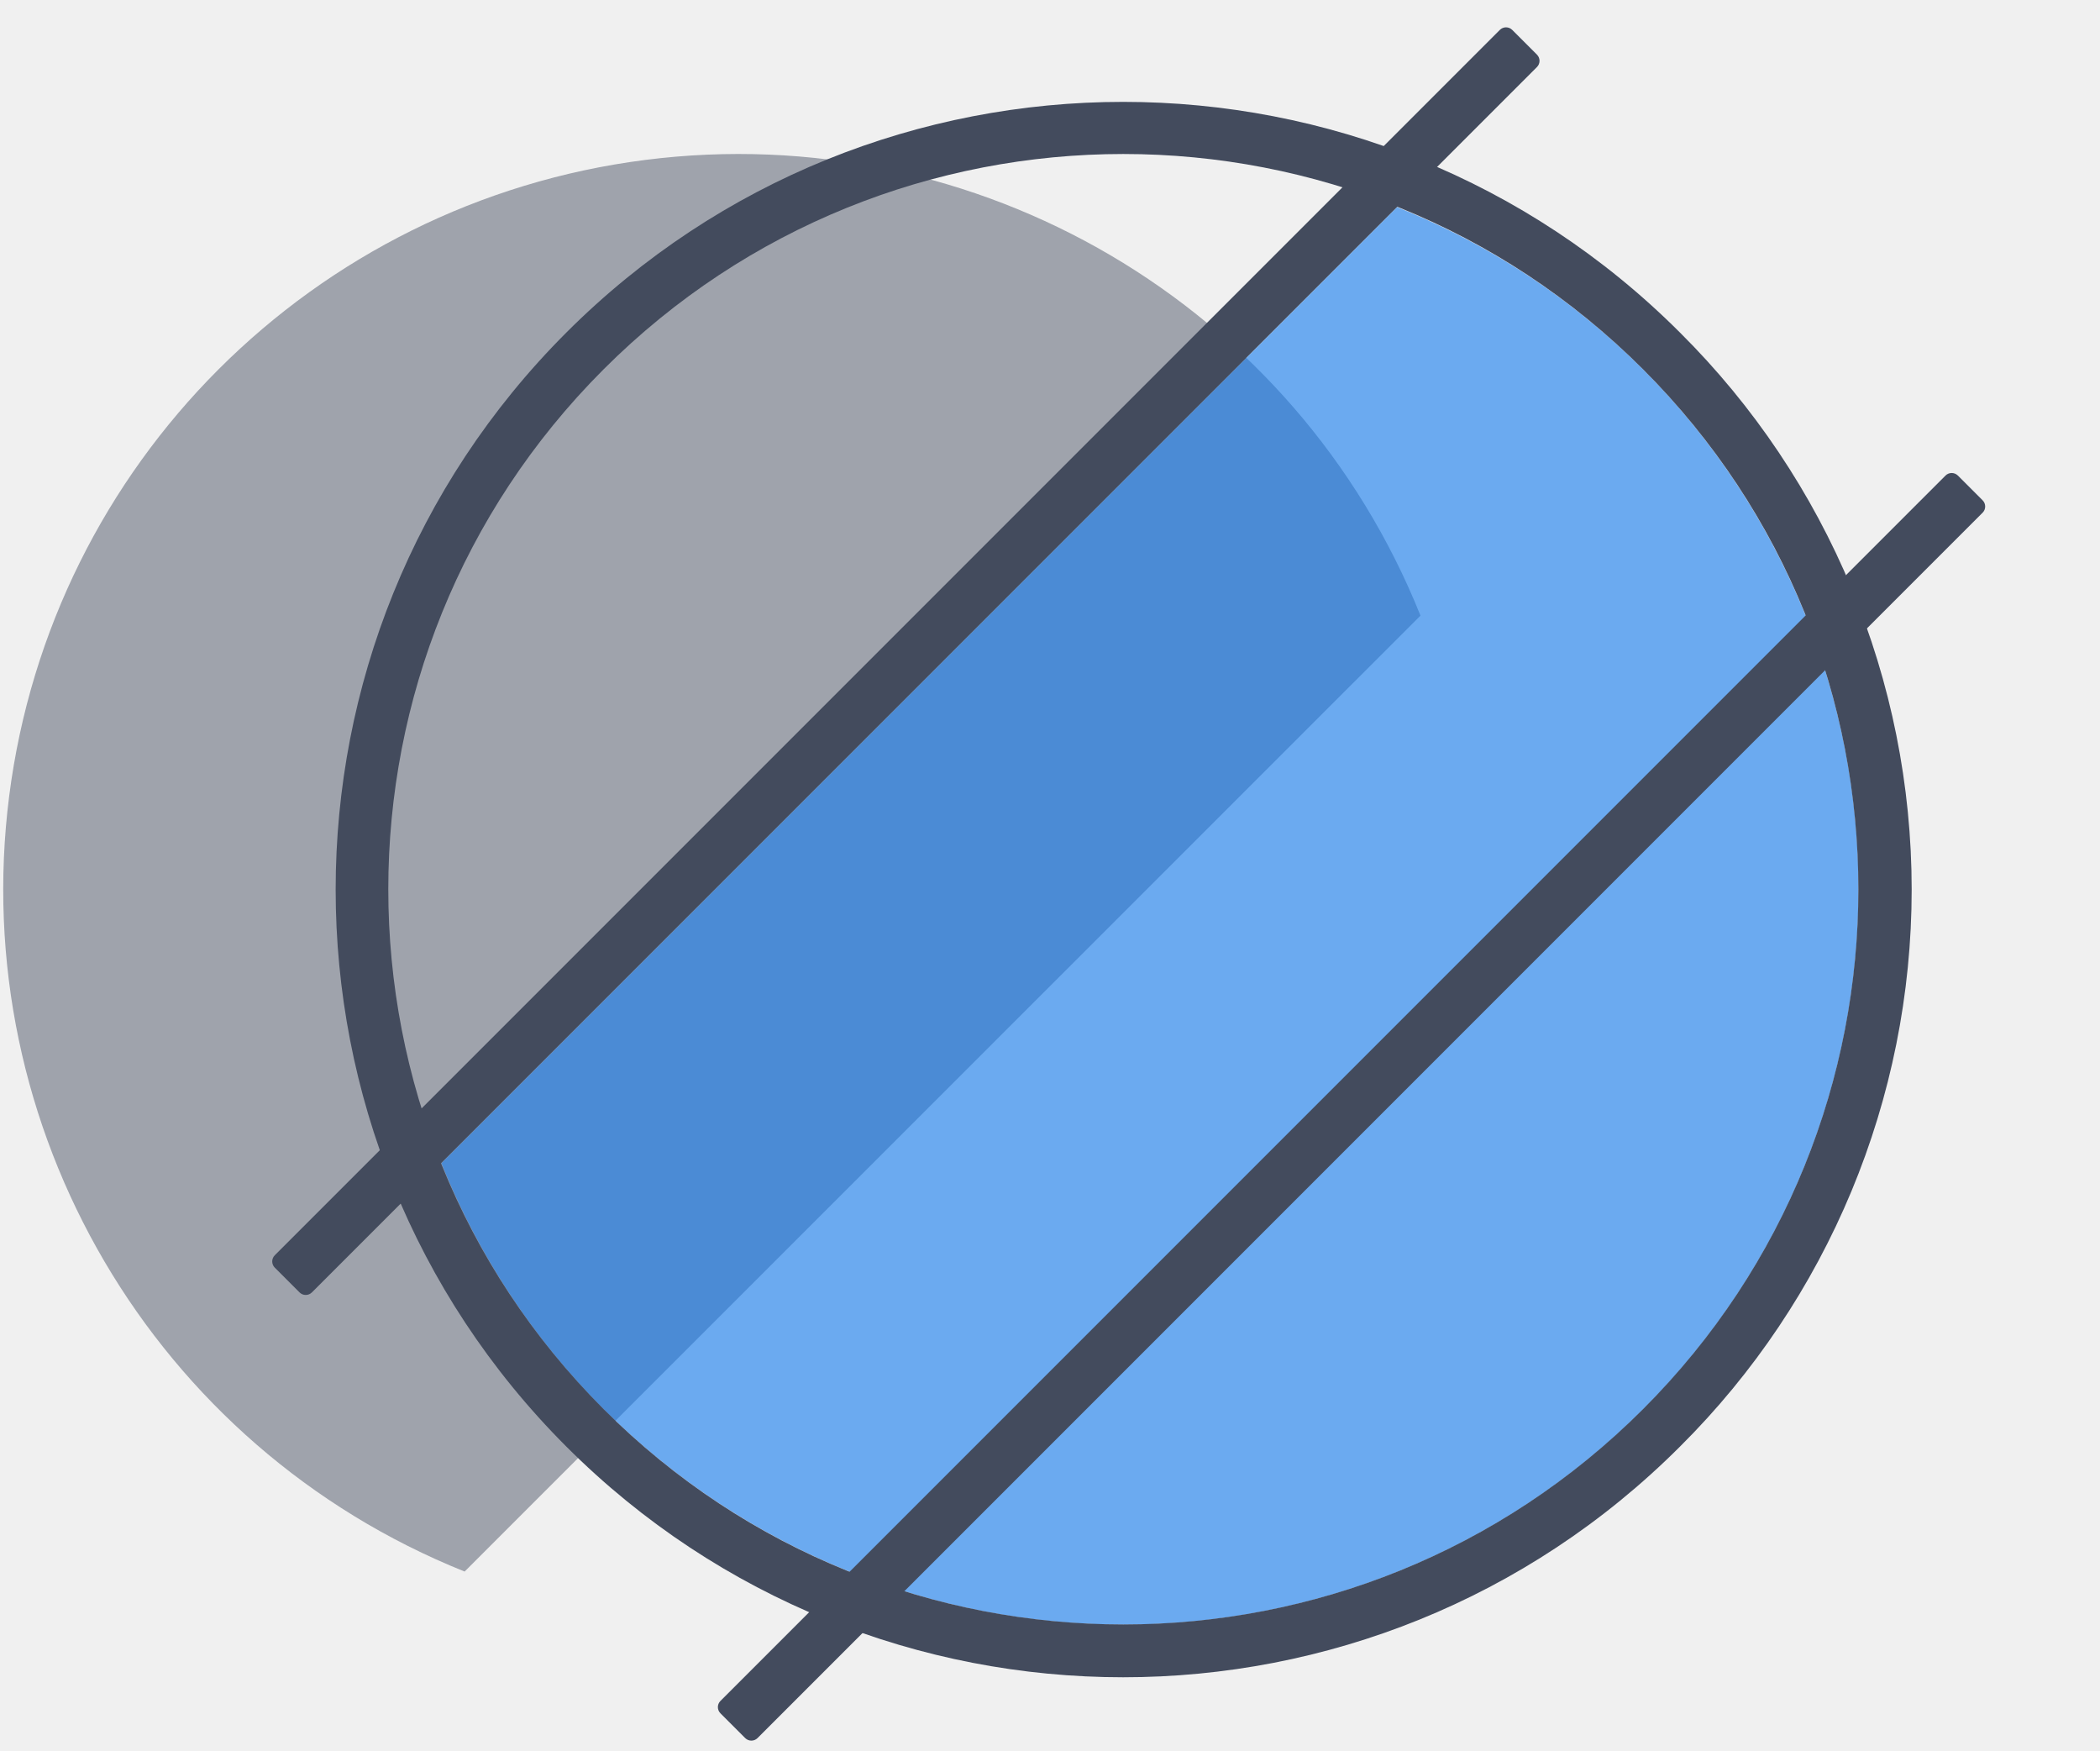
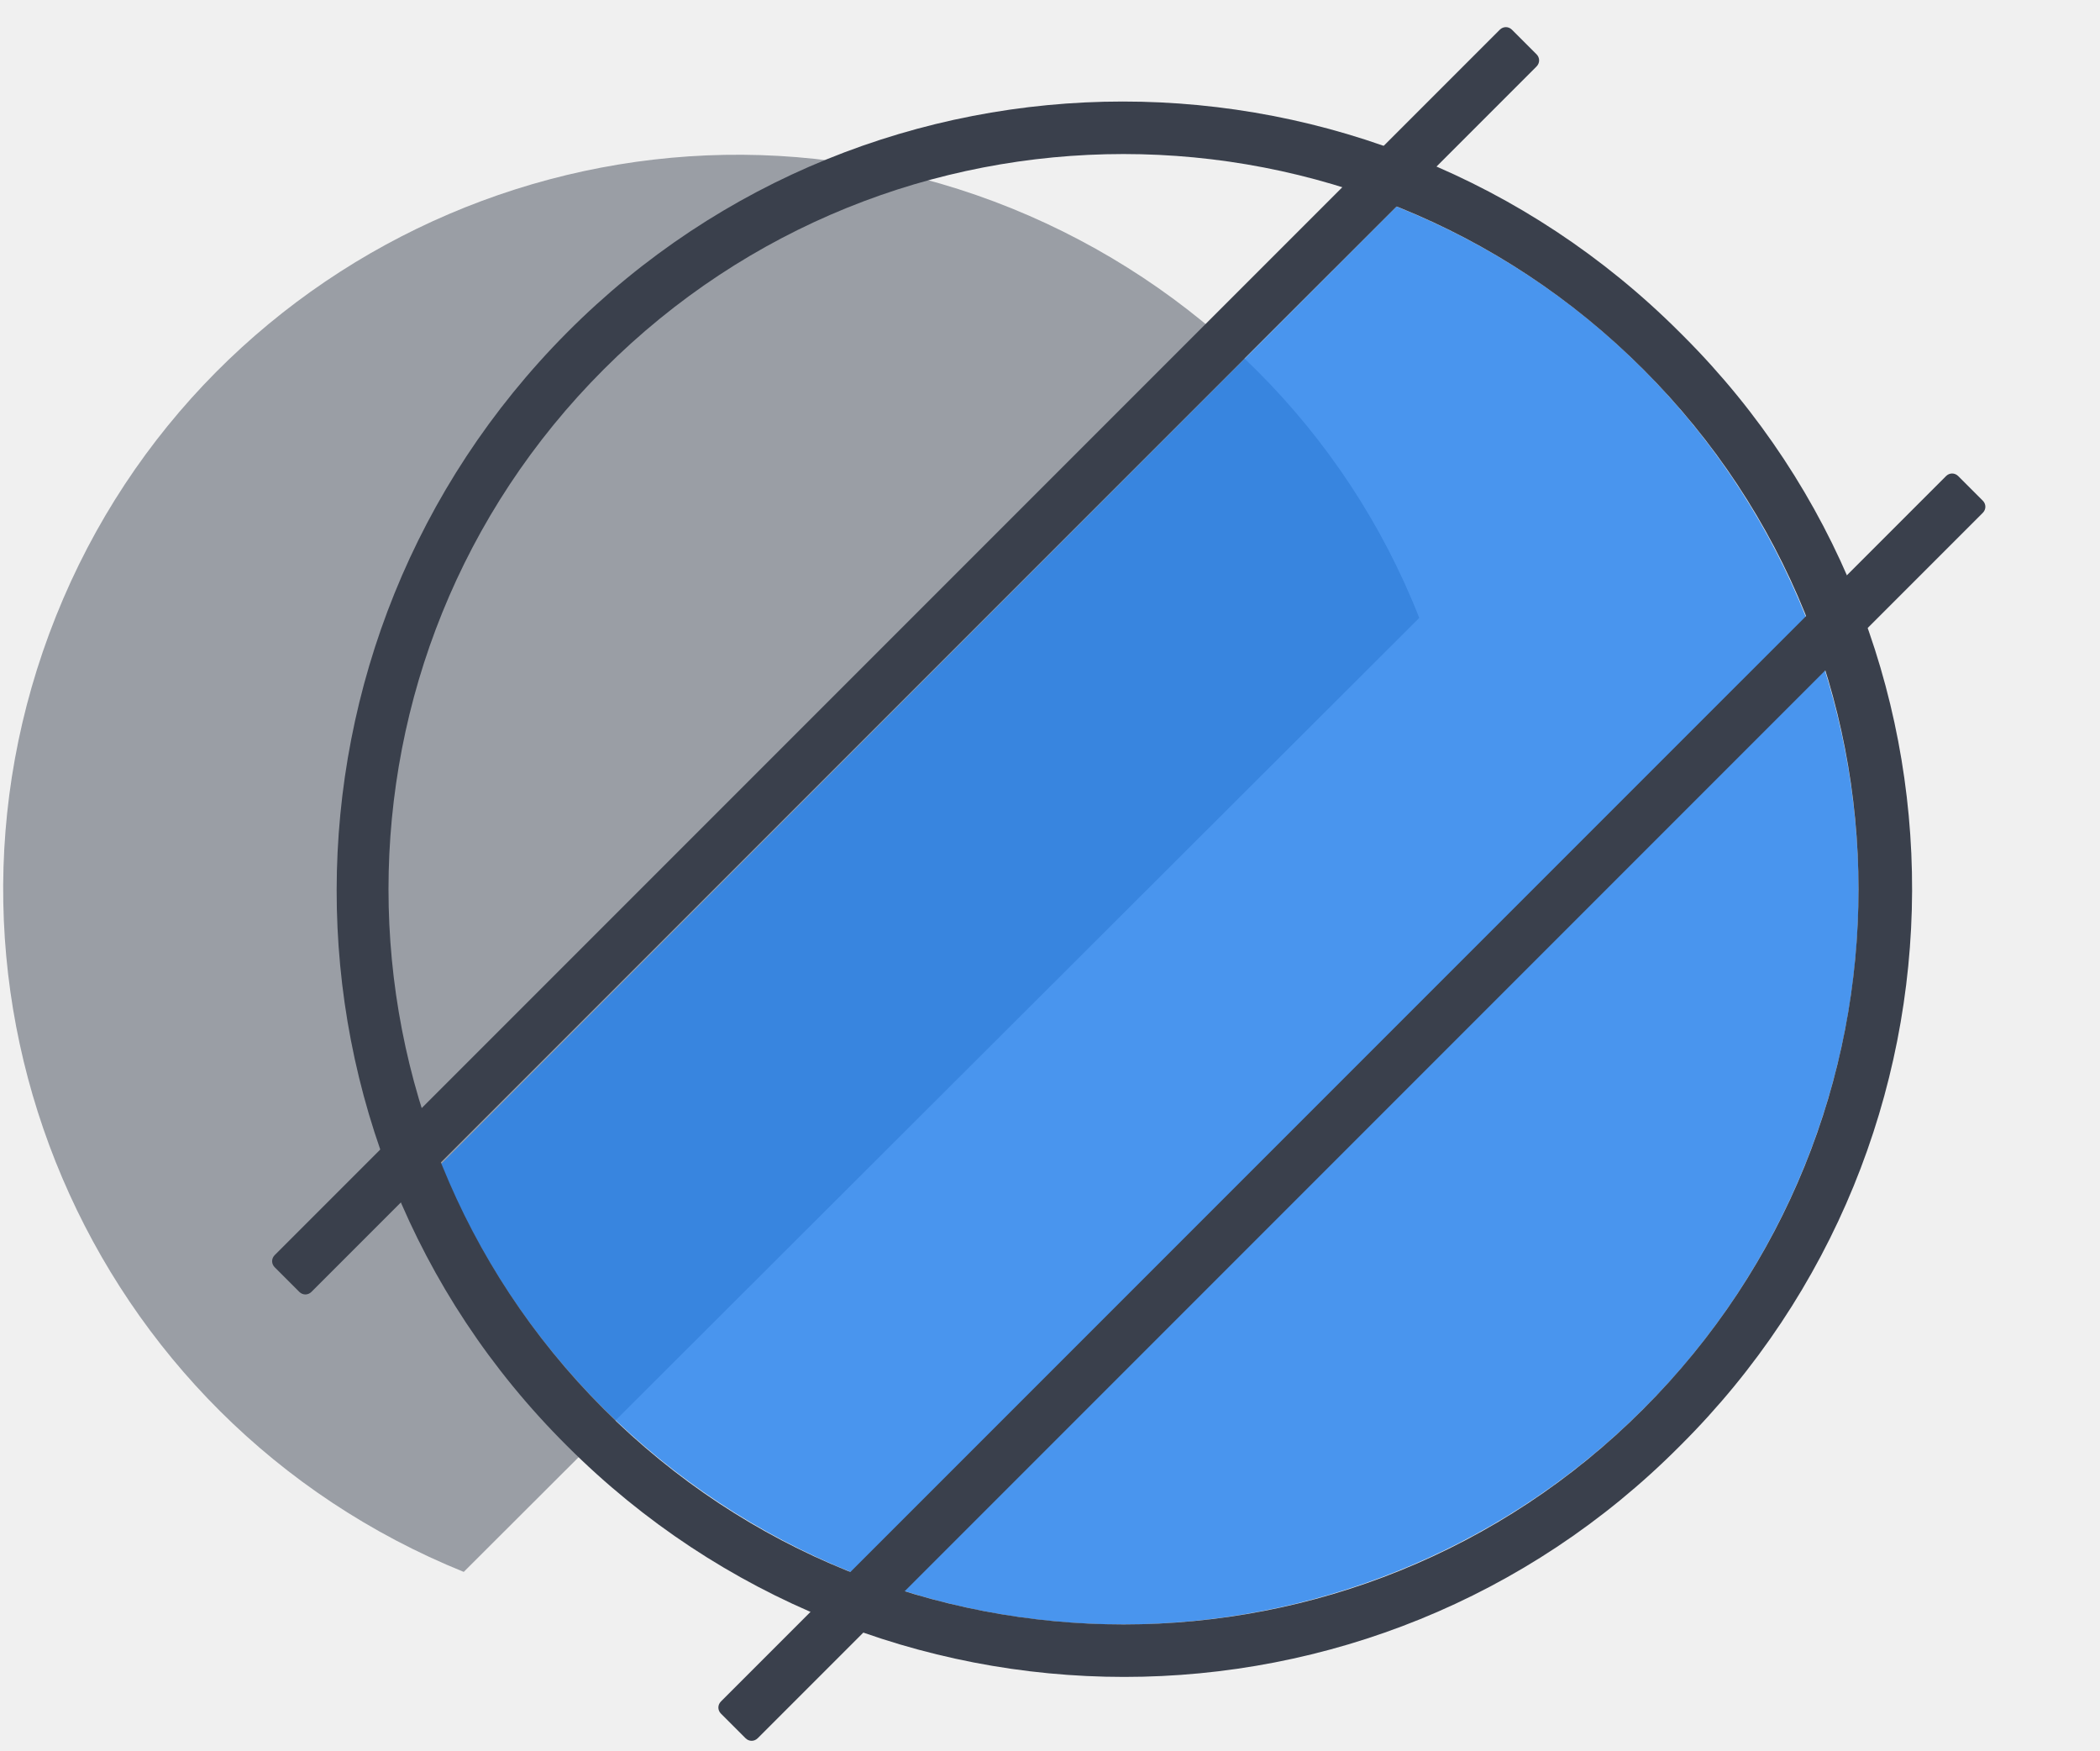
- <svg xmlns="http://www.w3.org/2000/svg" viewBox="0 0 120 100">
-   <defs>
-     <style>.cls-1{fill:#fff;opacity:0;}.cls-2{opacity:0.5;}.cls-3{fill:#4d5567;}.cls-4{fill:#137bf0;opacity:0.6;}.cls-5{fill:#434b5d;}</style>
-   </defs>
-   <g id="Layer_2" data-name="Layer 2">
-     <g id="Layer_1-2" data-name="Layer 1">
-       <rect class="cls-1" width="120" height="100" />
-       <g class="cls-2">
-         <path class="cls-3" d="M26.55,89.78A42,42,0,1,1,81.17,35.17Z" />
+ <svg xmlns="http://www.w3.org/2000/svg" version="1.1" id="Layer_1" x="0px" y="0px" viewBox="0 0 120 100" style="enable-background:new 0 0 120 100;" xml:space="preserve">
+   <style type="text/css">
+ 	.st0{fill:#FFFFFF;fill-opacity:0;}
+ 	.st1{opacity:0.5;}
+ 	.st2{fill:#434B59;}
+ 	.st3{opacity:0.8;fill:#1F7EED;enable-background:new    ;}
+ 	.st4{fill:#3A404C;}
+ </style>
+   <g id="Layer_2">
+     <g id="Layer_1-2">
+       <rect class="st0" width="120" height="100" />
+       <g class="st1">
+         <path class="st2" d="M26.5,89.8C5,81.1-5.4,56.7,3.2,35.2s33.1-32,54.6-23.3c10.6,4.3,19.1,12.7,23.3,23.4L26.5,89.8z" />
      </g>
-       <path class="cls-4" d="M79.83,11.83A42,42,0,1,1,25.22,66.45Z" />
-       <path class="cls-5" d="M96,19a45,45,0,1,0,0,63.64A44.86,44.86,0,0,0,96,19ZM93.89,80.5a42,42,0,0,1-59.4-59.4,42,42,0,0,1,59.4,59.4Z" />
-       <rect class="cls-5" x="1.77" y="36.27" width="100" height="3" rx="0.5" ry="0.5" transform="translate(-11.55 47.67) rotate(-45)" />
-       <rect class="cls-5" x="27.23" y="61.73" width="100" height="3" rx="0.5" ry="0.5" transform="translate(-22.09 73.13) rotate(-45)" />
+       <path class="st3" d="M79.8,11.8c21.5,8.6,32,33.1,23.4,54.6s-33.1,32-54.6,23.4c-10.6-4.3-19.1-12.7-23.4-23.3L79.8,11.8z" />
+       <path class="st4" d="M96,19C78.4,1.4,49.9,1.4,32.4,19s-17.6,46.1,0,63.6c17.6,17.6,46.1,17.6,63.6,0    c17.6-17.5,17.7-45.9,0.2-63.4C96.1,19.1,96.1,19.1,96,19z M93.9,80.5c-16.4,16.4-43,16.4-59.4,0s-16.4-43,0-59.4s43-16.4,59.4,0    S110.3,64.1,93.9,80.5z" />
+       <path class="st4" d="M15.7,71.7l70-70c0.2-0.2,0.5-0.2,0.7,0l1.4,1.4c0.2,0.2,0.2,0.5,0,0.7l-70,70c-0.2,0.2-0.5,0.2-0.7,0    l-1.4-1.4C15.5,72.2,15.5,71.9,15.7,71.7z" />
+       <path class="st4" d="M41.2,97.2l70-70c0.2-0.2,0.5-0.2,0.7,0l1.4,1.4c0.2,0.2,0.2,0.5,0,0.7l-70,70c-0.2,0.2-0.5,0.2-0.7,0    l-1.4-1.4C41,97.7,41,97.4,41.2,97.2z" />
    </g>
  </g>
</svg>
